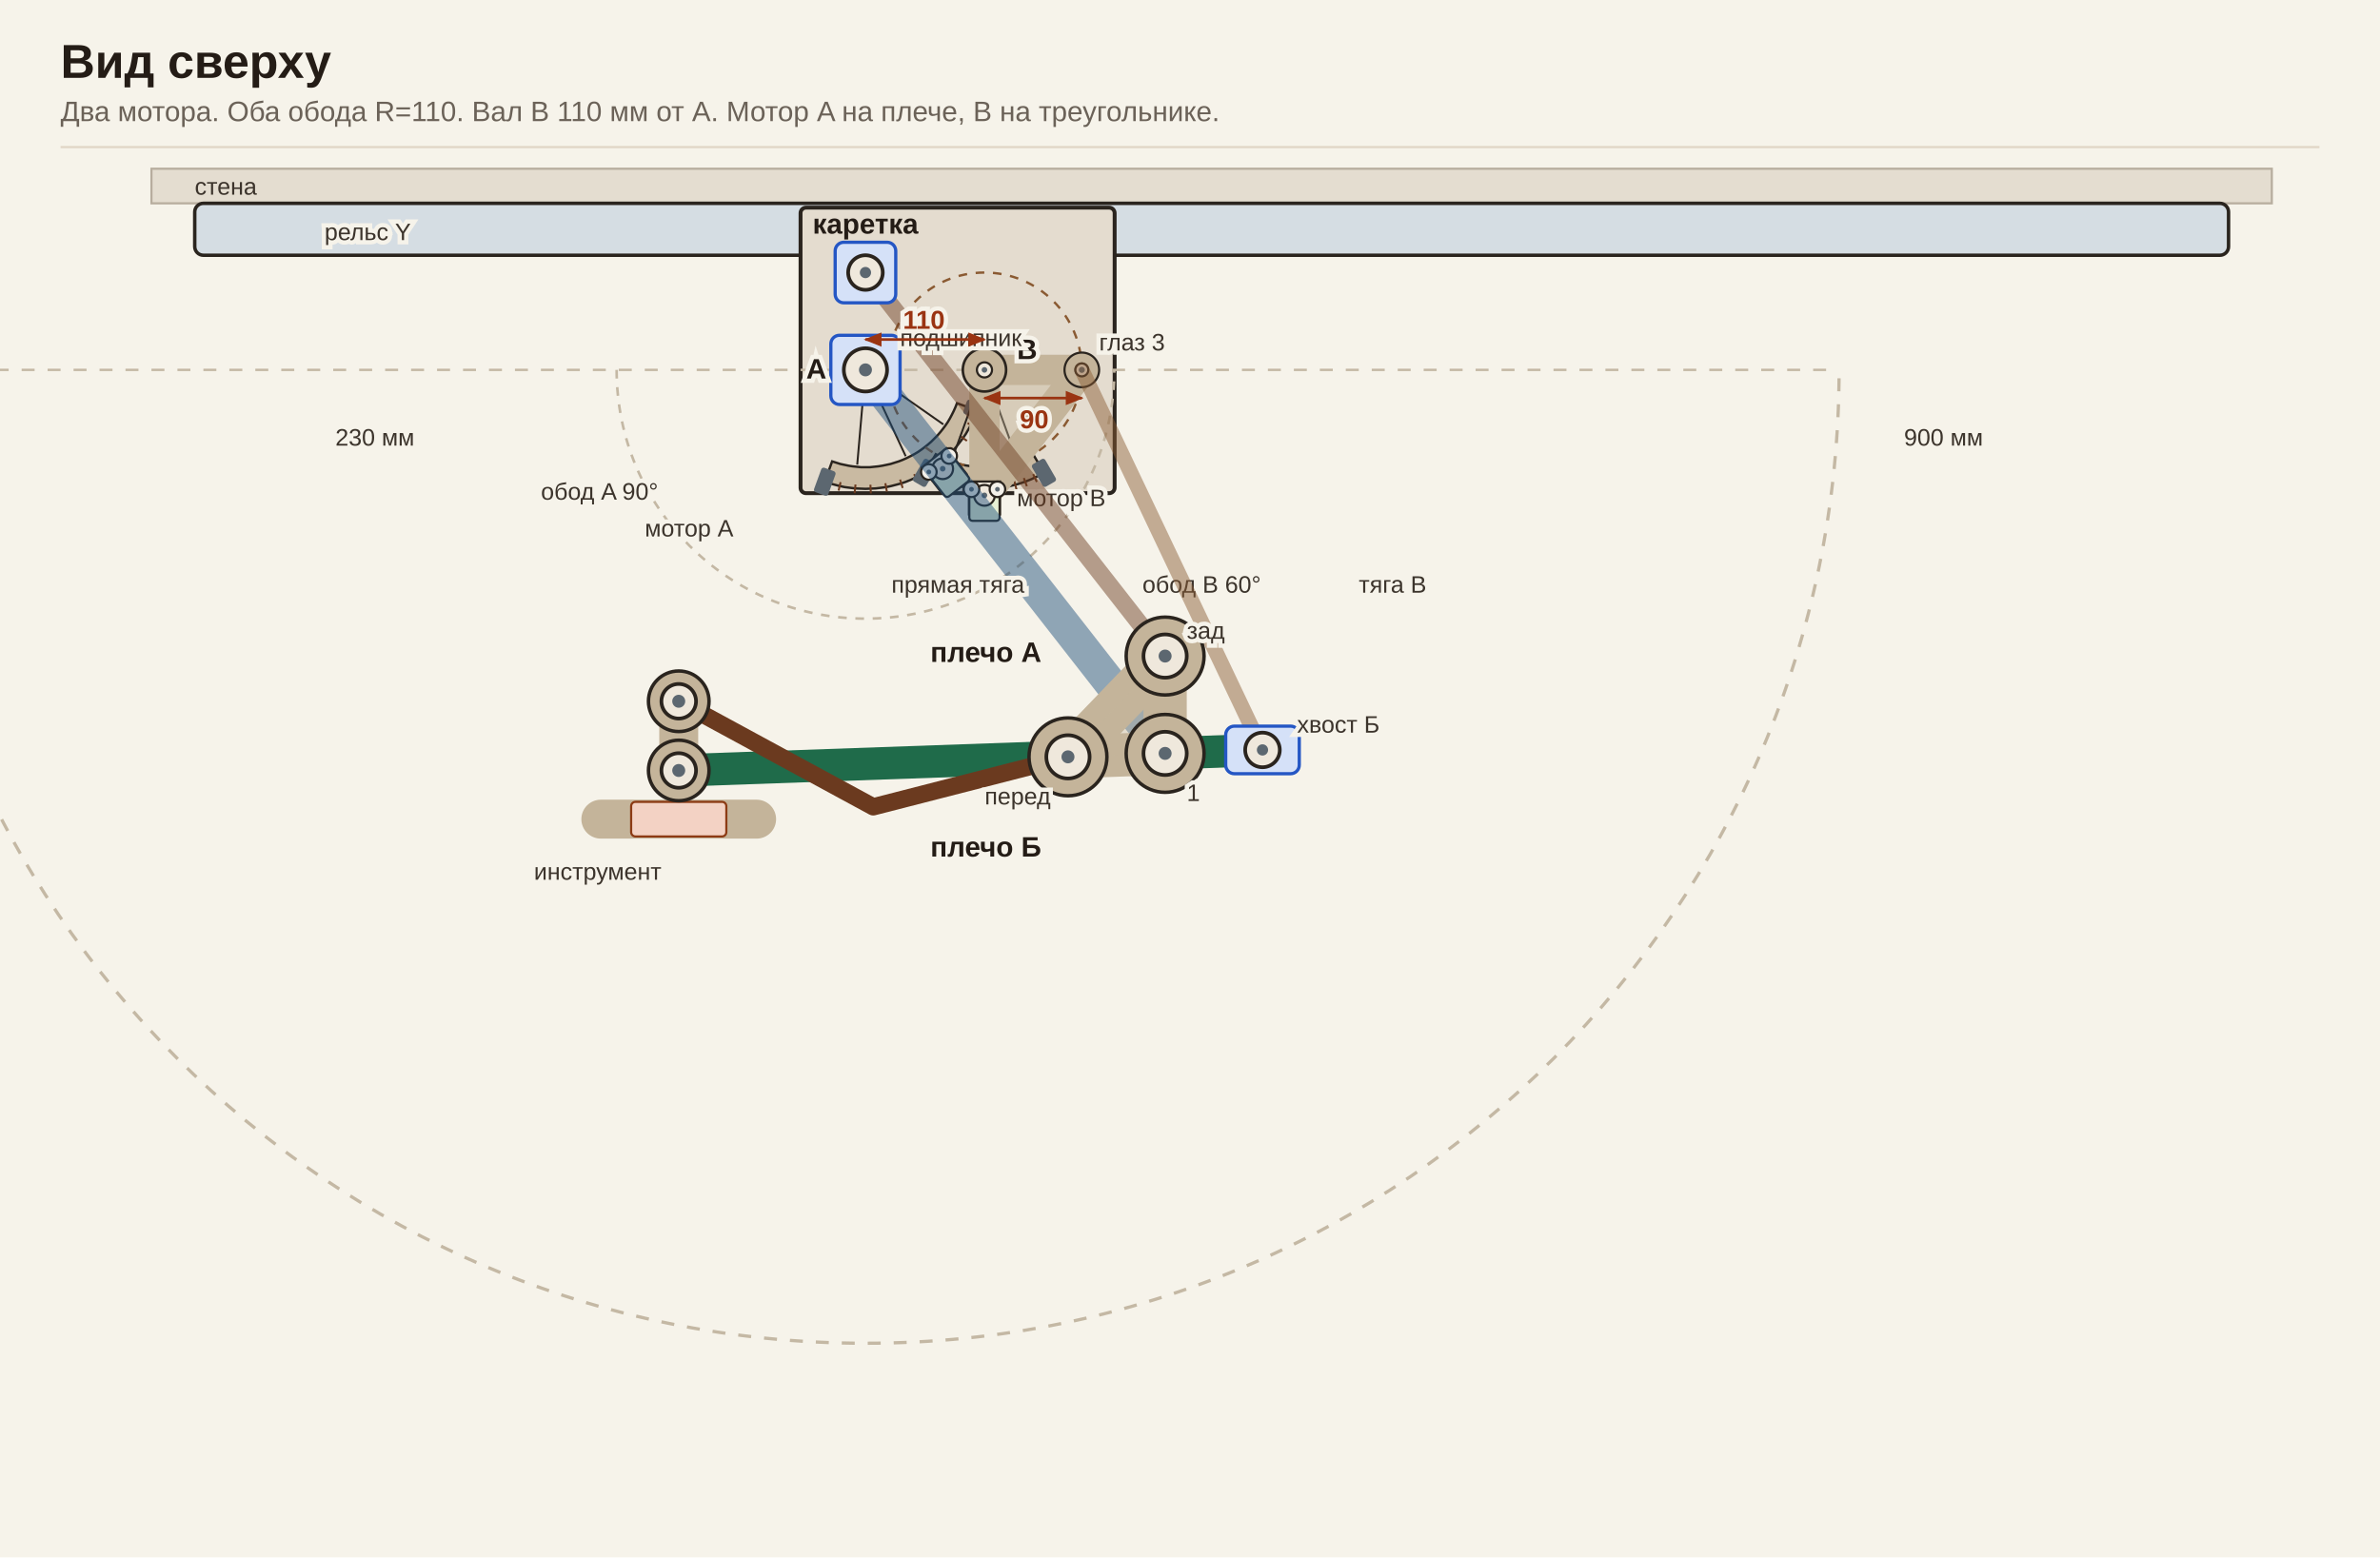
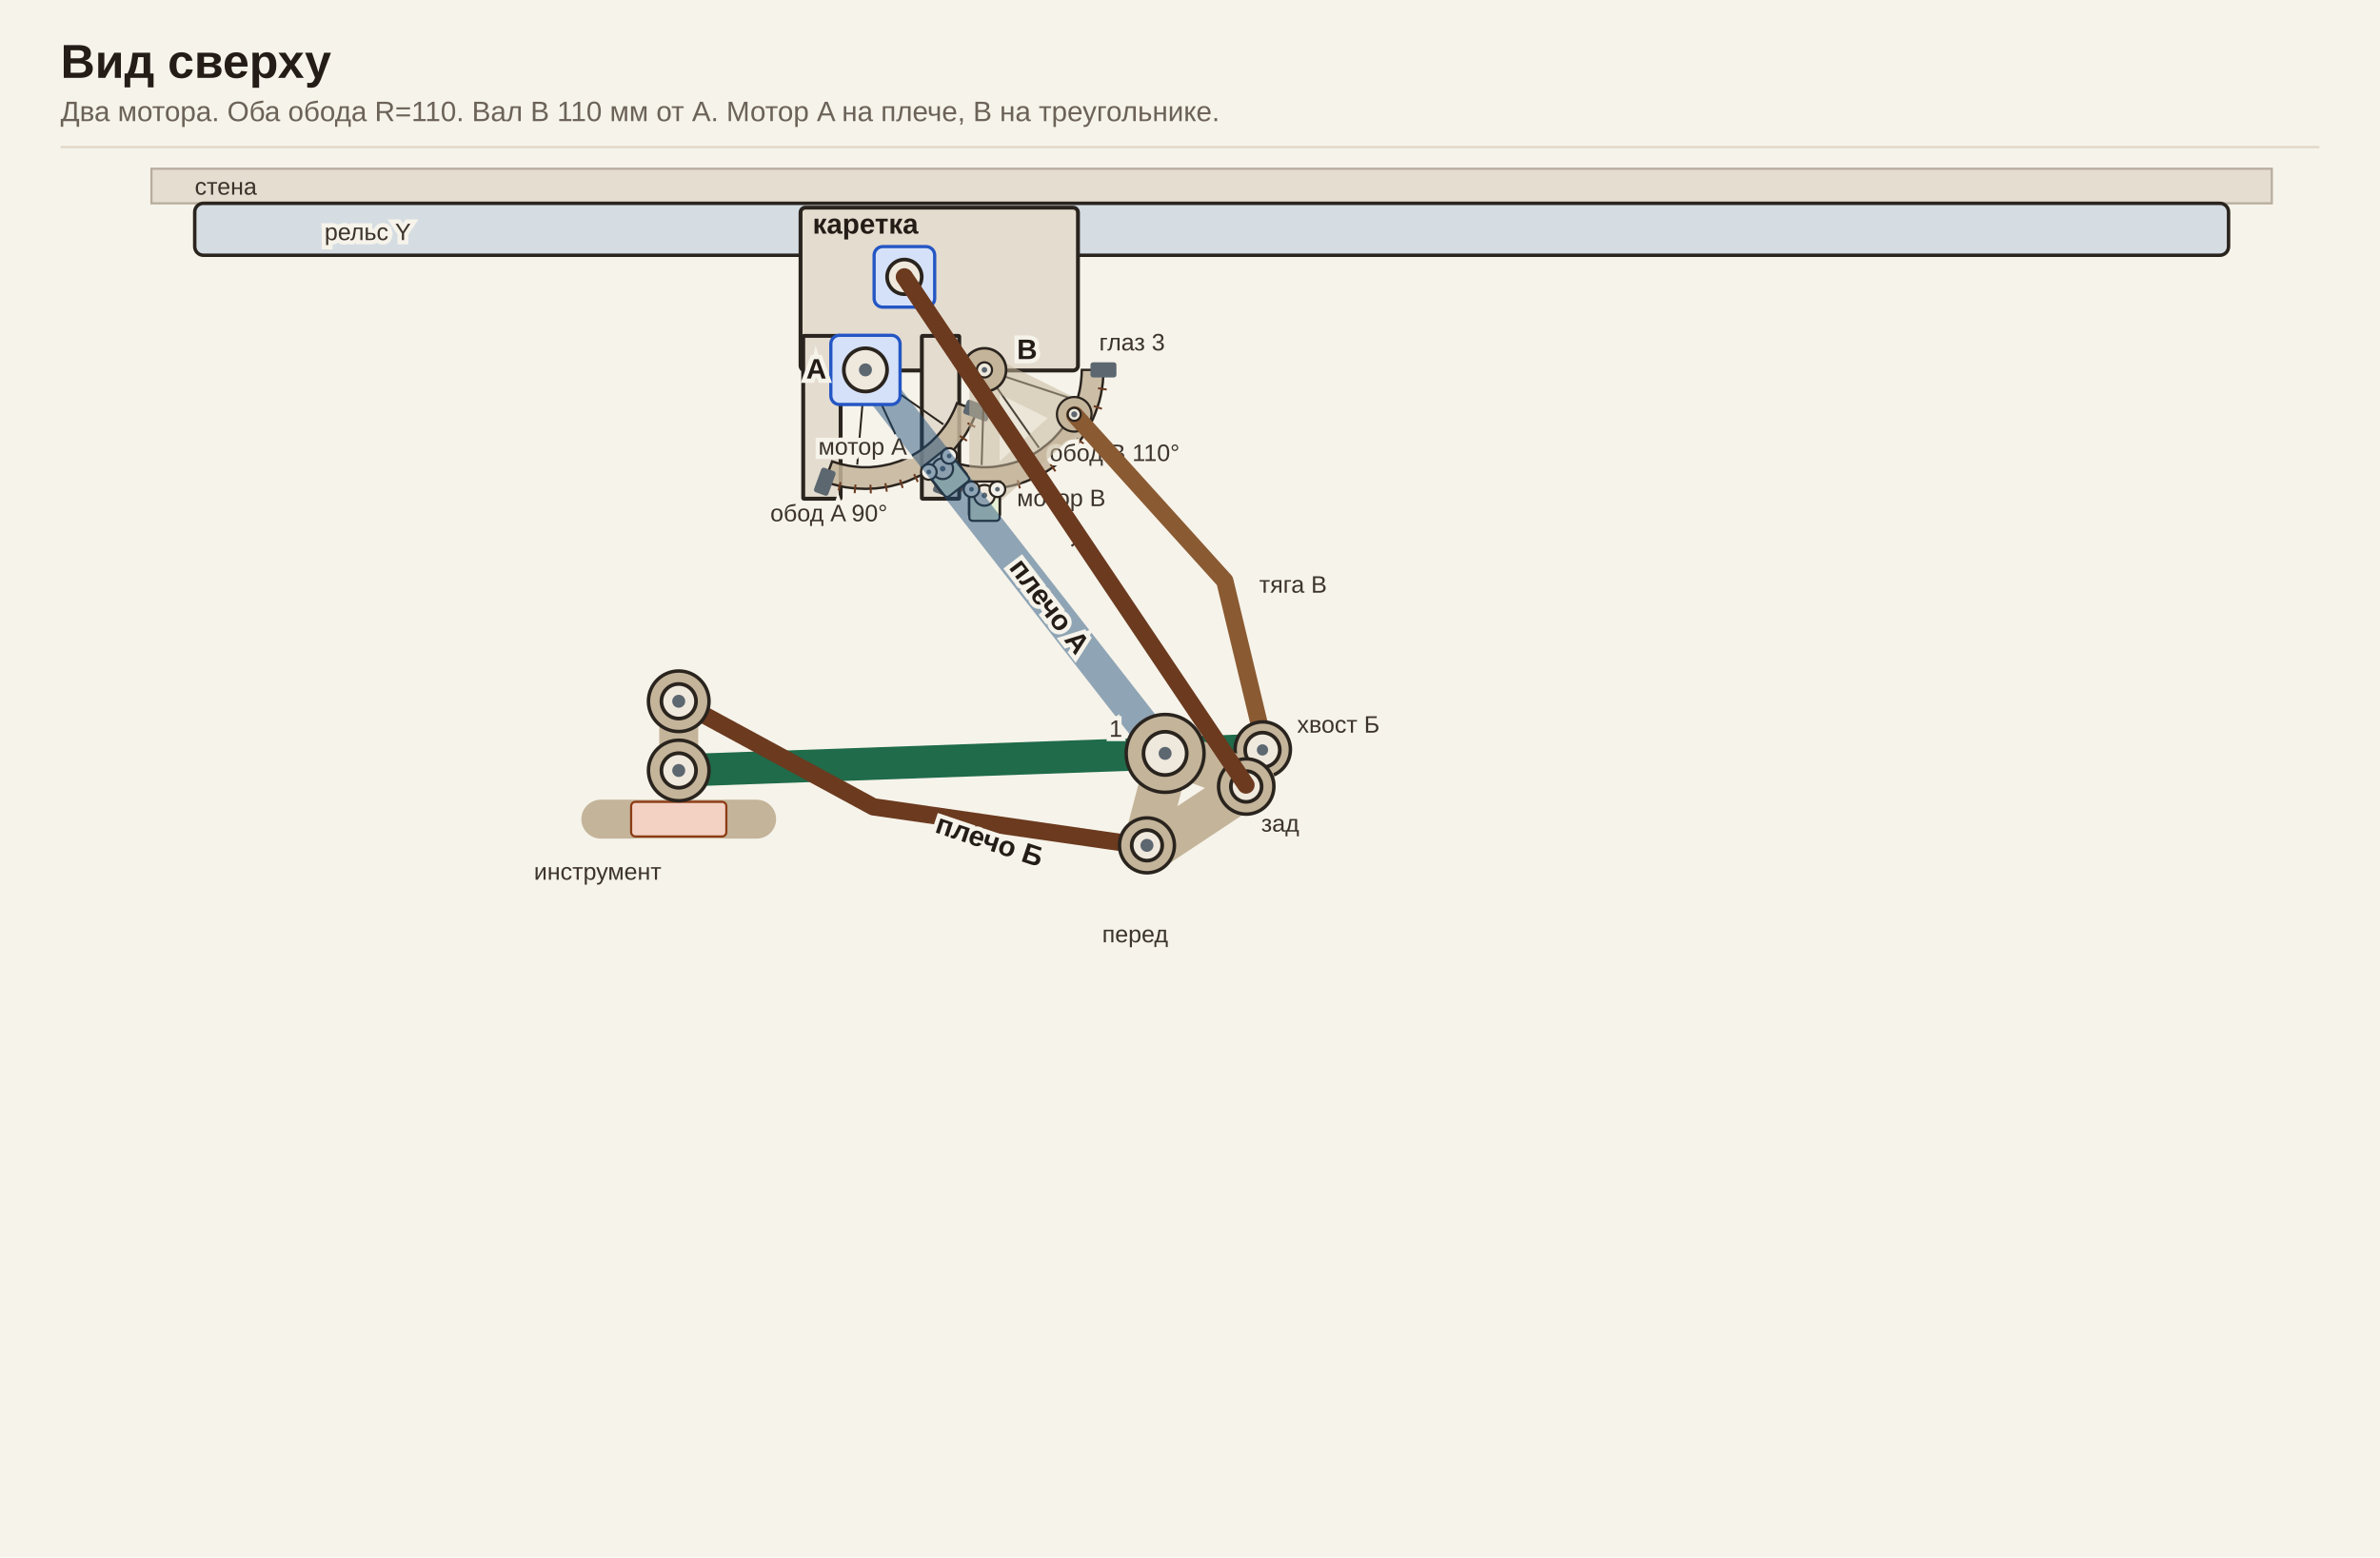
<svg xmlns="http://www.w3.org/2000/svg" width="1100" height="720" viewBox="0 0 1100 720" version="1.1" id="svg103">
  <rect width="100%" height="100%" fill="#f6f3ea" id="rect1" />
  <style id="style1">
  text { font-family: "Liberation Sans", sans-serif; fill: #241c16; }
  .title { font-size: 22px; font-weight: 700; }
  .sub { font-size: 13px; fill: #6b6258; }
  .lab { font-size: 13px; font-weight: 700; }
  .sm { font-size: 11px; fill: #3c342c; }
  .dim { font-size: 12px; fill: #9a3412; font-weight: 700; }
  .halo { stroke: #f6f3ea; stroke-width: 4px; paint-order: stroke fill; }
</style>
  <defs id="defs1">
    <marker id="ad" viewBox="0 0 10 8" refX="9" refY="4" markerWidth="8" markerHeight="6" orient="auto">
      <path d="M0,0 L10,4 L0,8 Z" fill="#9a3412" id="path1" />
    </marker>
    <pattern id="hatch" width="7" height="7" patternUnits="userSpaceOnUse" patternTransform="rotate(40)">
      <line x1="0" y1="0" x2="0" y2="7" stroke="#9aa3ad" stroke-width="1.1" id="line1" />
    </pattern>
  </defs>
  <text class="title" x="28" y="36" id="text1">Вид сверху</text>
  <text class="sub" x="28" y="56" id="text2">Два мотора. Оба обода R=110. Вал B 110 мм от A. Мотор A на плече, B на треугольнике.</text>
  <line x1="28" y1="68" x2="1072" y2="68" stroke="#e0d6c6" id="line2" />
  <rect x="70" y="78" width="980" height="16" fill="#e4ddd0" stroke="#b7ad9e" id="rect2" />
  <text class="sm" x="90" y="90" id="text3">стена</text>
  <rect x="90" y="94" width="940" height="24" rx="4" fill="#d5dde3" stroke="#2a241e" stroke-width="1.6" id="rect3" />
  <text class="sm halo" x="150" y="111" id="text4">рельс Y</text>
-   <rect x="370" y="96" width="145.172" height="132" rx="2.525" fill="#e4dccf" stroke="#2a241e" stroke-width="1.8" id="rect4" />
+   <rect x="370" y="96" width="128.22" height="75.277" rx="2.23" fill="#e4dccf" stroke="#2a241e" stroke-width="1.8" id="rect4" />
+   <rect x="371.231" y="155.283" width="17.29" height="75.277" rx="0.301" fill="#e4dccf" stroke="#2a241e" stroke-width="1.8" id="rect4-2" />
+   <rect x="426.063" y="155.283" width="17.29" height="75.277" rx="0.301" fill="#e4dccf" stroke="#2a241e" stroke-width="1.8" id="rect4-2-6" />
  <text class="lab" x="400" y="108" text-anchor="middle" id="text5">каретка</text>
-   <path d="m -50,171 a 450,450 0 0 0 900,0" fill="none" stroke="#c4b8a4" stroke-width="1.5" stroke-dasharray="6, 6" id="path5" />
-   <line x1="-50" y1="171" x2="850" y2="171" stroke="#c4b8a4" stroke-width="1.1" stroke-dasharray="6, 6" id="line5" />
-   <path d="m 285,171 a 115,115 0 0 0 230,0" fill="none" stroke="#c4b8a4" stroke-width="1.2" stroke-dasharray="4, 4" id="path6" />
-   <text class="sm halo" x="880" y="206" id="text6">900 мм</text>
-   <text class="sm halo" x="155" y="206" id="text7">230 мм</text>
  <path d="m 451.7,189.8 -0.9,2.2 -1,2.2 -1,2.2 -1.2,2.1 -1.2,2.1 -1.3,1.9 -1.5,2 -1.5,1.9 -1.5,1.8 -1.7,1.7 -1.7,1.7 -1.8,1.5 -1.9,1.5 -2,1.5 -1.9,1.3 -2.1,1.2 -2.1,1.2 -2.2,1 -2.2,1 -2.2,0.9 -2.3,0.8 -2.3,0.6 -2.3,0.6 -2.3,0.5 -2.4,0.3 -2.4,0.3 -2.4,0.1 -2.4,0.1 -2.4,-0.1 -2.4,-0.1 -2.4,-0.3 -2.4,-0.3 -2.3,-0.5 -2.3,-0.6 -2.3,-0.6 -2.3,-0.8 3.4,-9.4 1.9,0.6 1.9,0.6 1.9,0.4 1.9,0.4 1.9,0.3 2,0.2 1.9,0.2 h 2 2 l 1.9,-0.2 2,-0.2 1.9,-0.3 1.9,-0.4 1.9,-0.4 1.9,-0.6 1.9,-0.6 1.8,-0.7 1.8,-0.8 1.8,-0.9 1.7,-0.9 1.7,-1 1.6,-1.1 1.6,-1.2 1.5,-1.2 1.5,-1.3 1.4,-1.4 1.4,-1.4 1.3,-1.5 1.2,-1.5 1.2,-1.6 1.1,-1.6 1,-1.7 0.9,-1.7 0.9,-1.8 0.8,-1.8 0.7,-1.8 z" fill="#c4b49a" fill-opacity="0.85" stroke="#2a241e" stroke-width="1.1" id="path7" />
  <line x1="450" y1="189.2" x2="453.8" y2="190.6" stroke="#6b3a1f" stroke-width="0.9" id="line7" />
  <line x1="447.2" y1="195.6" x2="450.7" y2="197.4" stroke="#6b3a1f" stroke-width="0.9" id="line8" />
  <line x1="443.6" y1="201.5" x2="446.9" y2="203.8" stroke="#6b3a1f" stroke-width="0.9" id="line9" />
  <line x1="439.2" y1="206.9" x2="442.2" y2="209.6" stroke="#6b3a1f" stroke-width="0.9" id="line10" />
  <line x1="434.2" y1="211.8" x2="436.8" y2="214.8" stroke="#6b3a1f" stroke-width="0.9" id="line11" />
  <line x1="428.6" y1="215.9" x2="430.7" y2="219.2" stroke="#6b3a1f" stroke-width="0.9" id="line12" />
  <line x1="422.5" y1="219.2" x2="424.2" y2="222.8" stroke="#6b3a1f" stroke-width="0.9" id="line13" />
  <line x1="416" y1="221.7" x2="417.2" y2="225.6" stroke="#6b3a1f" stroke-width="0.9" id="line14" />
  <line x1="409.2" y1="223.4" x2="409.9" y2="227.3" stroke="#6b3a1f" stroke-width="0.9" id="line15" />
  <line x1="402.3" y1="224.1" x2="402.5" y2="228.1" stroke="#6b3a1f" stroke-width="0.9" id="line16" />
  <line x1="395.4" y1="224" x2="395" y2="228" stroke="#6b3a1f" stroke-width="0.9" id="line17" />
  <line x1="388.5" y1="222.9" x2="387.6" y2="226.8" stroke="#6b3a1f" stroke-width="0.9" id="line18" />
  <line x1="381.8" y1="221" x2="380.4" y2="224.8" stroke="#6b3a1f" stroke-width="0.9" id="line19" />
  <rect x="483.374" y="20.363" width="12" height="7" rx="1.2" fill="#5c6770" transform="rotate(20)" id="rect19" />
  <rect x="72.891" y="-437.878" width="12" height="7" rx="1.2" fill="#5c6770" transform="rotate(110)" id="rect20" />
  <line x1="400" y1="171" x2="436" y2="196.2" stroke="#2a241e" stroke-width="0.9" id="line20" />
  <line x1="400" y1="171" x2="418.6" y2="210.9" stroke="#2a241e" stroke-width="0.9" id="line21" />
  <line x1="400" y1="171" x2="396.2" y2="214.8" stroke="#2a241e" stroke-width="0.9" id="line22" />
-   <path d="m 482.5,218.6 -1.4,0.8 -1.4,0.7 -1.5,0.7 -1.4,0.7 -1.5,0.6 -1.5,0.6 -1.5,0.5 -1.5,0.5 -1.6,0.4 -1.5,0.4 -1.6,0.4 -1.5,0.3 -1.6,0.2 -1.6,0.2 -1.6,0.2 -1.6,0.1 -1.6,0.1 h -1.6 -1.6 l -1.6,-0.1 -1.6,-0.1 -1.6,-0.2 -1.6,-0.2 -1.6,-0.2 -1.5,-0.3 -1.6,-0.4 -1.5,-0.4 -1.6,-0.4 -1.5,-0.5 -1.5,-0.5 -1.5,-0.6 -1.5,-0.6 -1.4,-0.7 -1.5,-0.7 -1.4,-0.7 -1.4,-0.8 5,-8.6 1.1,0.6 1.2,0.6 1.2,0.6 1.2,0.5 1.2,0.5 1.2,0.5 1.2,0.4 1.3,0.4 1.3,0.4 1.2,0.3 1.3,0.3 1.3,0.2 1.3,0.2 1.3,0.2 1.3,0.1 1.3,0.1 1.3,0.1 h 1.3 1.3 l 1.3,-0.1 1.3,-0.1 1.3,-0.1 1.3,-0.2 1.3,-0.2 1.3,-0.2 1.3,-0.3 1.2,-0.3 1.3,-0.4 1.3,-0.4 1.2,-0.4 1.2,-0.5 1.2,-0.5 1.2,-0.5 1.2,-0.6 1.2,-0.6 1.1,-0.6 z" fill="#c4b49a" fill-opacity="0.85" stroke="#2a241e" stroke-width="1.1" id="path22" />
-   <line x1="481.6" y1="217.1" x2="483.6" y2="220.5" stroke="#6b3a1f" stroke-width="0.9" id="line23" />
-   <line x1="477.5" y1="219.2" x2="479.2" y2="222.8" stroke="#6b3a1f" stroke-width="0.9" id="line24" />
-   <line x1="473.2" y1="221" x2="474.6" y2="224.8" stroke="#6b3a1f" stroke-width="0.9" id="line25" />
-   <line x1="468.8" y1="222.4" x2="469.8" y2="226.3" stroke="#6b3a1f" stroke-width="0.9" id="line26" />
-   <line x1="464.2" y1="223.4" x2="464.9" y2="227.3" stroke="#6b3a1f" stroke-width="0.9" id="line27" />
-   <line x1="459.6" y1="224" x2="460" y2="228" stroke="#6b3a1f" stroke-width="0.9" id="line28" />
-   <line x1="455" y1="224.2" x2="455" y2="228.2" stroke="#6b3a1f" stroke-width="0.9" id="line29" />
-   <line x1="450.4" y1="224" x2="450" y2="228" stroke="#6b3a1f" stroke-width="0.9" id="line30" />
-   <line x1="445.8" y1="223.4" x2="445.1" y2="227.3" stroke="#6b3a1f" stroke-width="0.9" id="line31" />
-   <line x1="441.2" y1="222.4" x2="440.2" y2="226.3" stroke="#6b3a1f" stroke-width="0.9" id="line32" />
-   <line x1="436.8" y1="221" x2="435.4" y2="224.8" stroke="#6b3a1f" stroke-width="0.9" id="line33" />
-   <line x1="432.5" y1="219.2" x2="430.8" y2="222.8" stroke="#6b3a1f" stroke-width="0.9" id="line34" />
-   <line x1="428.4" y1="217.1" x2="426.4" y2="220.5" stroke="#6b3a1f" stroke-width="0.9" id="line35" />
-   <rect x="424.563" y="-312.057" width="12" height="7" rx="1.2" fill="#5c6770" transform="rotate(60)" id="rect35" />
-   <rect x="-30.437" y="-483.026" width="12" height="7" rx="1.2" fill="#5c6770" transform="rotate(120)" id="rect36" />
-   <line x1="455" y1="171" x2="470" y2="212.3" stroke="#2a241e" stroke-width="0.9" id="line36" />
-   <line x1="455" y1="171" x2="455" y2="215" stroke="#2a241e" stroke-width="0.9" id="line37" />
-   <line x1="455" y1="171" x2="440" y2="212.3" stroke="#2a241e" stroke-width="0.9" id="line38" />
-   <circle cx="455" cy="171" r="45" fill="none" stroke="#8a5a32" stroke-width="1.1" stroke-dasharray="4, 4" id="circle38" />
-   <text class="sm halo" x="250" y="231" id="text38">обод A 90°</text>
-   <text class="sm halo" x="528" y="274" id="text39">обод B 60°</text>
+   <path d="M510.0,171.0 L509.9,173.9 L509.7,176.9 L509.3,179.8 L508.8,182.6 L508.1,185.5 L507.2,188.3 L506.2,191.1 L505.1,193.8 L503.8,196.4 L502.4,199.0 L500.8,201.4 L499.1,203.8 L497.3,206.1 L495.4,208.4 L493.3,210.5 L491.2,212.4 L488.9,214.3 L486.5,216.1 L484.1,217.7 L481.6,219.2 L479.0,220.5 L476.3,221.7 L473.6,222.8 L470.8,223.7 L467.9,224.5 L465.1,225.1 L462.2,225.5 L459.3,225.8 L456.3,226.0 L453.4,226.0 L450.5,225.8 L447.6,225.5 L444.7,225.0 L441.8,224.4 L439.0,223.6 L436.2,222.7 L439.6,213.3 L441.9,214.0 L444.2,214.7 L446.5,215.2 L448.9,215.6 L451.3,215.8 L453.7,216.0 L456.1,216.0 L458.5,215.9 L460.9,215.6 L463.2,215.2 L465.6,214.7 L467.9,214.1 L470.2,213.4 L472.4,212.5 L474.6,211.5 L476.7,210.4 L478.8,209.2 L480.8,207.9 L482.7,206.4 L484.6,204.9 L486.4,203.3 L488.0,201.6 L489.6,199.8 L491.1,197.9 L492.5,195.9 L493.8,193.9 L494.9,191.8 L496.0,189.6 L496.9,187.4 L497.7,185.2 L498.4,182.9 L499.0,180.5 L499.4,178.2 L499.7,175.8 L499.9,173.4 L500.0,171.0 Z" fill="#c4b49a" fill-opacity="0.85" stroke="#2a241e" stroke-width="1.1" />
+   <line x1="508.2" y1="171.0" x2="512.2" y2="171.0" stroke="#6b3a1f" stroke-width="0.9" />
+   <line x1="507.5" y1="179.5" x2="511.5" y2="180.1" stroke="#6b3a1f" stroke-width="0.9" />
+   <line x1="505.5" y1="187.7" x2="509.3" y2="189.0" stroke="#6b3a1f" stroke-width="0.9" />
+   <line x1="502.2" y1="195.6" x2="505.7" y2="197.4" stroke="#6b3a1f" stroke-width="0.9" />
+   <line x1="497.7" y1="202.8" x2="500.9" y2="205.2" stroke="#6b3a1f" stroke-width="0.9" />
+   <line x1="492.1" y1="209.2" x2="494.9" y2="212.0" stroke="#6b3a1f" stroke-width="0.9" />
+   <line x1="485.5" y1="214.6" x2="487.8" y2="217.9" stroke="#6b3a1f" stroke-width="0.9" />
+   <line x1="478.2" y1="218.9" x2="479.9" y2="222.5" stroke="#6b3a1f" stroke-width="0.9" />
+   <line x1="470.3" y1="222.0" x2="471.4" y2="225.8" stroke="#6b3a1f" stroke-width="0.9" />
+   <line x1="461.9" y1="223.7" x2="462.5" y2="227.7" stroke="#6b3a1f" stroke-width="0.9" />
+   <line x1="453.5" y1="224.2" x2="453.3" y2="228.2" stroke="#6b3a1f" stroke-width="0.9" />
+   <line x1="445.0" y1="223.3" x2="444.2" y2="227.2" stroke="#6b3a1f" stroke-width="0.9" />
+   <line x1="436.8" y1="221.0" x2="435.4" y2="224.8" stroke="#6b3a1f" stroke-width="0.9" />
+   <rect x="504.0" y="167.5" width="12" height="7" rx="1.2" fill="#5c6770" transform="rotate(0.0 510.0 171.0)" />
+   <rect x="430.2" y="219.2" width="12" height="7" rx="1.2" fill="#5c6770" transform="rotate(110.0 436.2 222.7)" />
+   <line x1="455.0" y1="171.0" x2="496.8" y2="184.8" stroke="#2a241e" stroke-width="0.9" />
+   <line x1="455.0" y1="171.0" x2="480.2" y2="207.0" stroke="#2a241e" stroke-width="0.9" />
+   <line x1="455.0" y1="171.0" x2="453.7" y2="215.0" stroke="#2a241e" stroke-width="0.9" />
+   <text class="sm halo" x="356" y="241" id="text38">обод A 90°</text>
+   <text class="sm halo" x="485.125" y="213.145" id="text39">обод B 110°</text>
  <text class="sm halo" x="508" y="162" id="text40">глаз 3</text>
-   <polygon points="455,273 500,215 455,215 " fill="#c4b49a" fill-opacity="0.4" stroke="#c4b49a" stroke-width="14" stroke-linejoin="round" id="polygon40" transform="translate(0,-44)" />
+   <path id="polygon40" style="opacity:0.525;fill:#c4b49a;fill-opacity:0.4;stroke:#c4b49a;stroke-width:14;stroke-linejoin:round" transform="translate(0,-44)" d="M 455,273 496.577,235.619 455,215 Z" />
  <polygon points="435.4,272.1 426.1,260.1 437.4,251.2 446.8,263.2 " fill="#efe8dc" stroke="#2a241e" stroke-width="1" id="polygon42" transform="translate(0,-44)" />
  <rect x="436.847" y="-216.947" width="14" height="14" rx="1.5" fill="#e7f0d4" stroke="#2a241e" transform="rotate(52)" id="rect42" />
  <circle cx="435.7" cy="216.7" r="4.8" fill="#efe8dc" stroke="#2a241e" id="circle42" />
  <circle cx="435.7" cy="216.7" r="1.3" fill="#5c6770" id="circle43" />
  <circle cx="438.7" cy="210.8" r="3.6" fill="#f4f1ea" stroke="#2a241e" id="circle44" />
  <circle cx="438.7" cy="210.8" r="1.1" fill="#5c6770" id="circle45" />
  <circle cx="429.3" cy="218.2" r="3.6" fill="#f4f1ea" stroke="#2a241e" id="circle46" />
  <circle cx="429.3" cy="218.2" r="1.1" fill="#5c6770" id="circle47" />
  <polygon points="447.8,281.8 447.8,266.6 462.2,266.6 462.2,281.8 " fill="#efe8dc" stroke="#2a241e" stroke-width="1" id="polygon47" transform="translate(0,-44)" />
  <rect x="226.8" y="-462" width="14" height="14" rx="1.5" fill="#e7f0d4" stroke="#2a241e" transform="rotate(90)" id="rect47" />
  <circle cx="455" cy="229" r="4.8" fill="#efe8dc" stroke="#2a241e" id="circle48" />
  <circle cx="455" cy="229" r="1.3" fill="#5c6770" id="circle49" />
  <circle cx="461" cy="226.2" r="3.6" fill="#f4f1ea" stroke="#2a241e" id="circle50" />
  <circle cx="461" cy="226.2" r="1.1" fill="#5c6770" id="circle51" />
  <circle cx="449" cy="226.2" r="3.6" fill="#f4f1ea" stroke="#2a241e" id="circle52" />
  <circle cx="449" cy="226.2" r="1.1" fill="#5c6770" id="circle53" />
  <circle cx="400" cy="171" r="10" fill="#c4b49a" stroke="#2a241e" stroke-width="1.2" id="circle54" />
  <circle cx="400" cy="171" r="3.5" fill="#efe8dc" stroke="#2a241e" id="circle55" />
  <circle cx="400" cy="171" r="1.3" fill="#5c6770" id="circle56" />
  <circle cx="455" cy="171" r="10" fill="#c4b49a" stroke="#2a241e" stroke-width="1.2" id="circle57" />
  <circle cx="455" cy="171" r="3.5" fill="#efe8dc" stroke="#2a241e" id="circle58" />
  <circle cx="455" cy="171" r="1.3" fill="#5c6770" id="circle59" />
-   <circle cx="500" cy="171" r="8" fill="#c4b49a" stroke="#2a241e" id="circle60" />
-   <circle cx="500" cy="171" r="3" fill="#efe8dc" stroke="#2a241e" id="circle61" />
-   <circle cx="500" cy="171" r="1.4" fill="#5c6770" id="circle62" />
-   <text class="sm halo" x="298" y="248" id="text62">мотор A</text>
+   <text class="sm halo" x="378.218" y="210.196" id="text62">мотор A</text>
  <text class="sm halo" x="470" y="234" id="text63">мотор B</text>
  <line x1="400" y1="171" x2="538.5" y2="348.3" stroke="#1e4d7b" stroke-width="15" stroke-linecap="butt" id="line63" style="opacity:0.473" />
  <line x1="583.5" y1="346.7" x2="313.7" y2="356.2" stroke="#1f6b4a" stroke-width="15" stroke-linecap="butt" id="line64" />
-   <line x1="400" y1="126" x2="538.5" y2="303.3" stroke="#6b3a1f" stroke-width="8" stroke-linecap="round" id="line65" style="opacity:0.473" />
-   <line x1="500" y1="171" x2="583.5" y2="346.7" stroke="#8a5a32" stroke-width="7" stroke-linecap="round" id="line66" style="opacity:0.473" />
-   <polyline points="493.6,393.9 403.6,417.0 313.7,368.2" fill="none" stroke="#6b3a1f" stroke-width="8" stroke-linecap="round" stroke-linejoin="round" id="polyline66" transform="translate(0,-44)" />
-   <line x1="538.5" y1="348.3" x2="538.5" y2="303.3" stroke="#c4b49a" stroke-width="20" stroke-linecap="round" id="line67" />
-   <line x1="538.5" y1="348.3" x2="493.6" y2="349.9" stroke="#c4b49a" stroke-width="20" stroke-linecap="round" id="line68" />
-   <line x1="538.5" y1="303.3" x2="493.6" y2="349.9" stroke="#c4b49a" stroke-width="20" stroke-linecap="round" id="line69" />
-   <polygon points="538.5,347.3 493.6,393.9 538.5,392.3 " fill="#c4b49a" fill-opacity="0.35" stroke="none" id="polygon69" transform="translate(0,-44)" />
+   <path id="polyline66" transform="translate(0,-44)" style="fill:none;stroke:#6b3a1f;stroke-width:8;stroke-linecap:round;stroke-linejoin:round" d="M 529.785,435.196 403.6,417 313.7,368.2" />
+   <circle cx="496.496" cy="191.538" r="8" fill="#c4b49a" stroke="#2a241e" id="circle60" />
+   <path id="polyline66-1" style="fill:none;stroke:#8a5a32;stroke-width:8;stroke-linecap:round;stroke-linejoin:round" d="m 496.724,191.825 69.358,76.733 19.122,79.449" />
+   <line x1="538.23" y1="355.957" x2="529.077" y2="390.954" stroke="#c4b49a" stroke-width="20" stroke-linecap="round" id="line68" />
+   <circle cx="583.628" cy="346.518" r="12.784" fill="#c4b49a" stroke="#2a241e" stroke-width="1.6" id="circle72-6" />
+   <line x1="571.652" y1="366.51" x2="532.242" y2="392.623" stroke="#c4b49a" stroke-width="20" stroke-linecap="round" id="line69" />
+   <line x1="537.276" y1="346.374" x2="579.495" y2="361.949" stroke="#c4b49a" stroke-width="20" stroke-linecap="round" id="line67" />
  <circle cx="538.5" cy="348.3" r="18" fill="#c4b49a" stroke="#2a241e" stroke-width="1.6" id="circle69" />
  <circle cx="538.5" cy="348.3" r="10" fill="#efe8dc" stroke="#2a241e" stroke-width="1.7" id="circle70" />
  <circle cx="538.5" cy="348.3" r="3" fill="#5c6770" id="circle71" />
-   <circle cx="538.5" cy="303.3" r="18" fill="#c4b49a" stroke="#2a241e" stroke-width="1.6" id="circle72" />
-   <circle cx="538.5" cy="303.3" r="10" fill="#efe8dc" stroke="#2a241e" stroke-width="1.7" id="circle73" />
-   <circle cx="538.5" cy="303.3" r="3" fill="#5c6770" id="circle74" />
-   <circle cx="493.6" cy="349.9" r="18" fill="#c4b49a" stroke="#2a241e" stroke-width="1.6" id="circle75" />
-   <circle cx="493.6" cy="349.9" r="10" fill="#efe8dc" stroke="#2a241e" stroke-width="1.7" id="circle76" />
-   <circle cx="493.6" cy="349.9" r="3" fill="#5c6770" id="circle77" />
+   <circle cx="583.5" cy="346.7" r="8" fill="#efe8dc" stroke="#2a241e" stroke-width="1.7" id="circle82" />
+   <circle cx="575.989" cy="363.609" r="12.784" fill="#c4b49a" stroke="#2a241e" stroke-width="1.6" id="circle72" />
+   <circle cx="575.989" cy="363.609" r="7.102" fill="#efe8dc" stroke="#2a241e" stroke-width="1.7" id="circle73" />
+   <circle cx="575.989" cy="363.609" r="3" fill="#5c6770" id="circle74" />
+   <circle cx="530.111" cy="390.817" r="12.698" fill="#c4b49a" stroke="#2a241e" stroke-width="1.6" id="circle75" />
+   <circle cx="530.111" cy="390.817" r="7.055" fill="#efe8dc" stroke="#2a241e" stroke-width="1.7" id="circle76" />
+   <circle cx="530.111" cy="390.817" r="3" fill="#5c6770" id="circle77" />
  <rect x="384" y="155" width="32" height="32" rx="4" fill="#d5e1f8" stroke="#2456c4" stroke-width="1.5" id="rect77" />
  <circle cx="400" cy="171" r="10" fill="#efe8dc" stroke="#2a241e" stroke-width="1.7" id="circle78" />
  <circle cx="400" cy="171" r="3" fill="#5c6770" id="circle79" />
-   <rect x="386" y="112" width="28" height="28" rx="4" fill="#d5e1f8" stroke="#2456c4" stroke-width="1.5" id="rect79" />
-   <circle cx="400" cy="126" r="8" fill="#efe8dc" stroke="#2a241e" stroke-width="1.7" id="circle80" />
-   <circle cx="400" cy="126" r="2.6" fill="#5c6770" id="circle81" />
-   <rect x="566.5" y="335.7" width="34" height="22" rx="4" fill="#d5e1f8" stroke="#2456c4" stroke-width="1.5" id="rect81" />
-   <circle cx="583.5" cy="346.7" r="8" fill="#efe8dc" stroke="#2a241e" stroke-width="1.7" id="circle82" />
+   <rect x="404" y="114" width="28" height="28" rx="4" fill="#d5e1f8" stroke="#2456c4" stroke-width="1.5" id="rect79" />
+   <circle cx="418" cy="128" r="8" fill="#efe8dc" stroke="#2a241e" stroke-width="1.7" id="circle80" />
+   <circle cx="418" cy="128" r="2.6" fill="#5c6770" id="circle81" />
  <circle cx="583.5" cy="346.7" r="2.6" fill="#5c6770" id="circle83" />
  <line x1="313.7" y1="324.2" x2="313.7" y2="356.2" stroke="#c4b49a" stroke-width="18" stroke-linecap="round" id="line83" />
  <line x1="277.7" y1="378.7" x2="349.7" y2="378.7" stroke="#c4b49a" stroke-width="18" stroke-linecap="round" id="line84" />
  <rect x="291.7" y="370.7" width="44" height="16" rx="2" fill="#f3d2c4" stroke="#8c3b14" id="rect84" />
  <circle cx="313.7" cy="356.2" r="14" fill="#c4b49a" stroke="#2a241e" stroke-width="1.6" id="circle84" />
  <circle cx="313.7" cy="356.2" r="8" fill="#efe8dc" stroke="#2a241e" stroke-width="1.7" id="circle85" />
  <circle cx="313.7" cy="356.2" r="3" fill="#5c6770" id="circle86" />
  <circle cx="313.7" cy="324.2" r="14" fill="#c4b49a" stroke="#2a241e" stroke-width="1.6" id="circle87" />
  <circle cx="313.7" cy="324.2" r="8" fill="#efe8dc" stroke="#2a241e" stroke-width="1.7" id="circle88" />
  <circle cx="313.7" cy="324.2" r="3" fill="#5c6770" id="circle89" />
  <text class="lab halo" x="382" y="175" text-anchor="end" id="text89">A</text>
  <text class="lab halo" x="470" y="166" id="text90">B</text>
-   <text class="sm halo" x="416" y="160" id="text91">подшипник</text>
-   <text class="lab halo" x="430" y="306" id="text92">плечо A</text>
-   <text class="sm halo" x="412" y="274" id="text93">прямая тяга</text>
-   <text class="sm halo" x="628" y="274" id="text94">тяга B</text>
-   <text class="sm halo" x="548.5" y="370.3" id="text95">1</text>
-   <text class="sm halo" x="548.5" y="295.3" id="text96">зад</text>
-   <text class="sm halo" x="485.6" y="371.9" text-anchor="end" id="text97">перед</text>
+   <text class="lab halo" x="491.709" y="-210.442" id="text92" transform="rotate(52.5601)">плечо A</text>
+   <text class="sm halo" x="481.736" y="-266.681" id="text93" transform="rotate(55.41367)">прямая тяга</text>
+   <text class="sm halo" x="582" y="274" id="text94">тяга B</text>
+   <text class="sm halo" x="512.641" y="340.635" id="text95">1</text>
+   <text class="sm halo" x="582.892" y="384.459" id="text96">зад</text>
+   <text class="sm halo" x="539.878" y="435.631" text-anchor="end" id="text97">перед</text>
  <text class="sm halo" x="599.5" y="338.7" id="text98">хвост Б</text>
-   <text class="lab halo" x="430" y="396" id="text99">плечо Б</text>
+   <text class="lab halo" x="531.588" y="227.295" id="text99" transform="rotate(18.55111)">плечо Б</text>
  <text class="sm halo" x="305.7" y="406.7" text-anchor="end" id="text100">инструмент</text>
-   <line x1="400" y1="157" x2="455" y2="157" stroke="#9a3412" stroke-width="1.1" marker-end="url(#ad)" id="line100" />
-   <line x1="455" y1="157" x2="400" y2="157" stroke="#9a3412" stroke-width="1.1" marker-end="url(#ad)" id="line101" />
-   <text class="dim halo" x="427" y="152" text-anchor="middle" id="text101">110</text>
-   <line x1="455" y1="184" x2="500" y2="184" stroke="#9a3412" stroke-width="1.1" marker-end="url(#ad)" id="line102" />
-   <line x1="500" y1="184" x2="455" y2="184" stroke="#9a3412" stroke-width="1.1" marker-end="url(#ad)" id="line103" />
-   <text class="dim halo" x="478" y="198" text-anchor="middle" id="text103">90</text>
+   <path id="line65" style="opacity:1;stroke:#6b3a1f;stroke-width:8;stroke-linecap:round" d="M 418,128 575.863,362.928" />
+   <circle cx="496.496" cy="191.538" r="3" fill="#efe8dc" stroke="#2a241e" id="circle61" />
+   <circle cx="496.496" cy="191.538" r="1.4" fill="#5c6770" id="circle62" />
</svg>
